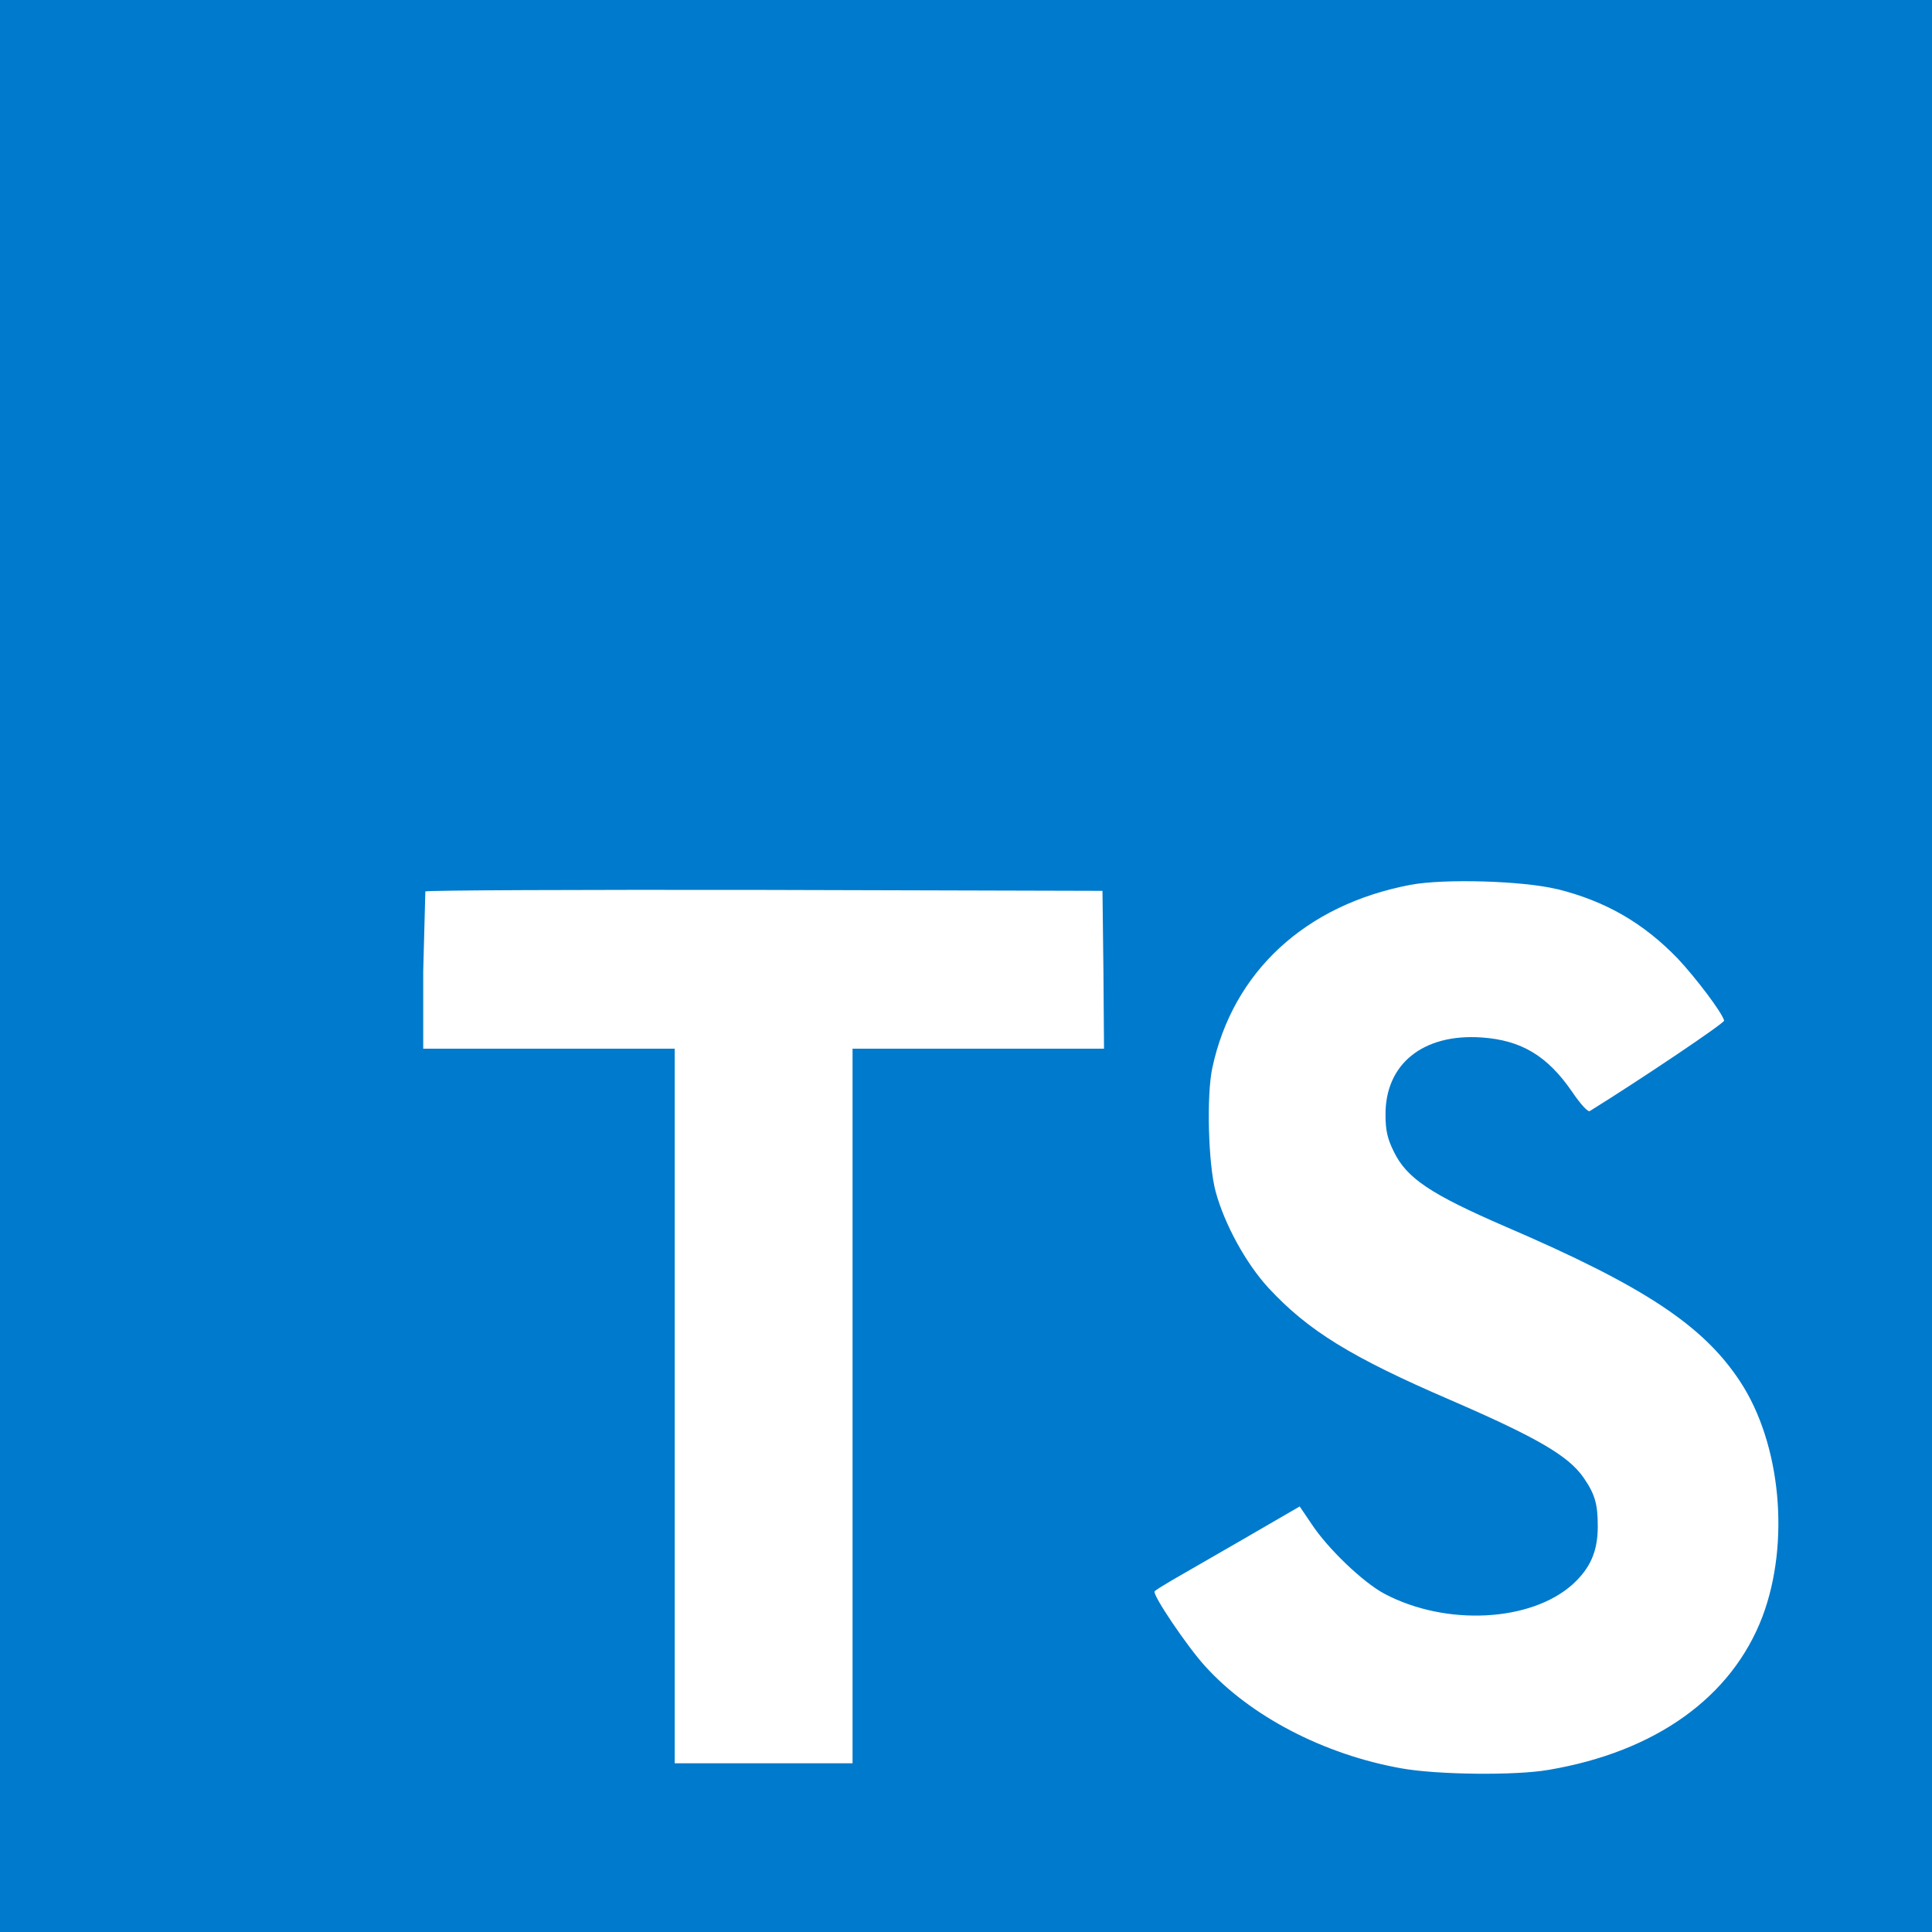
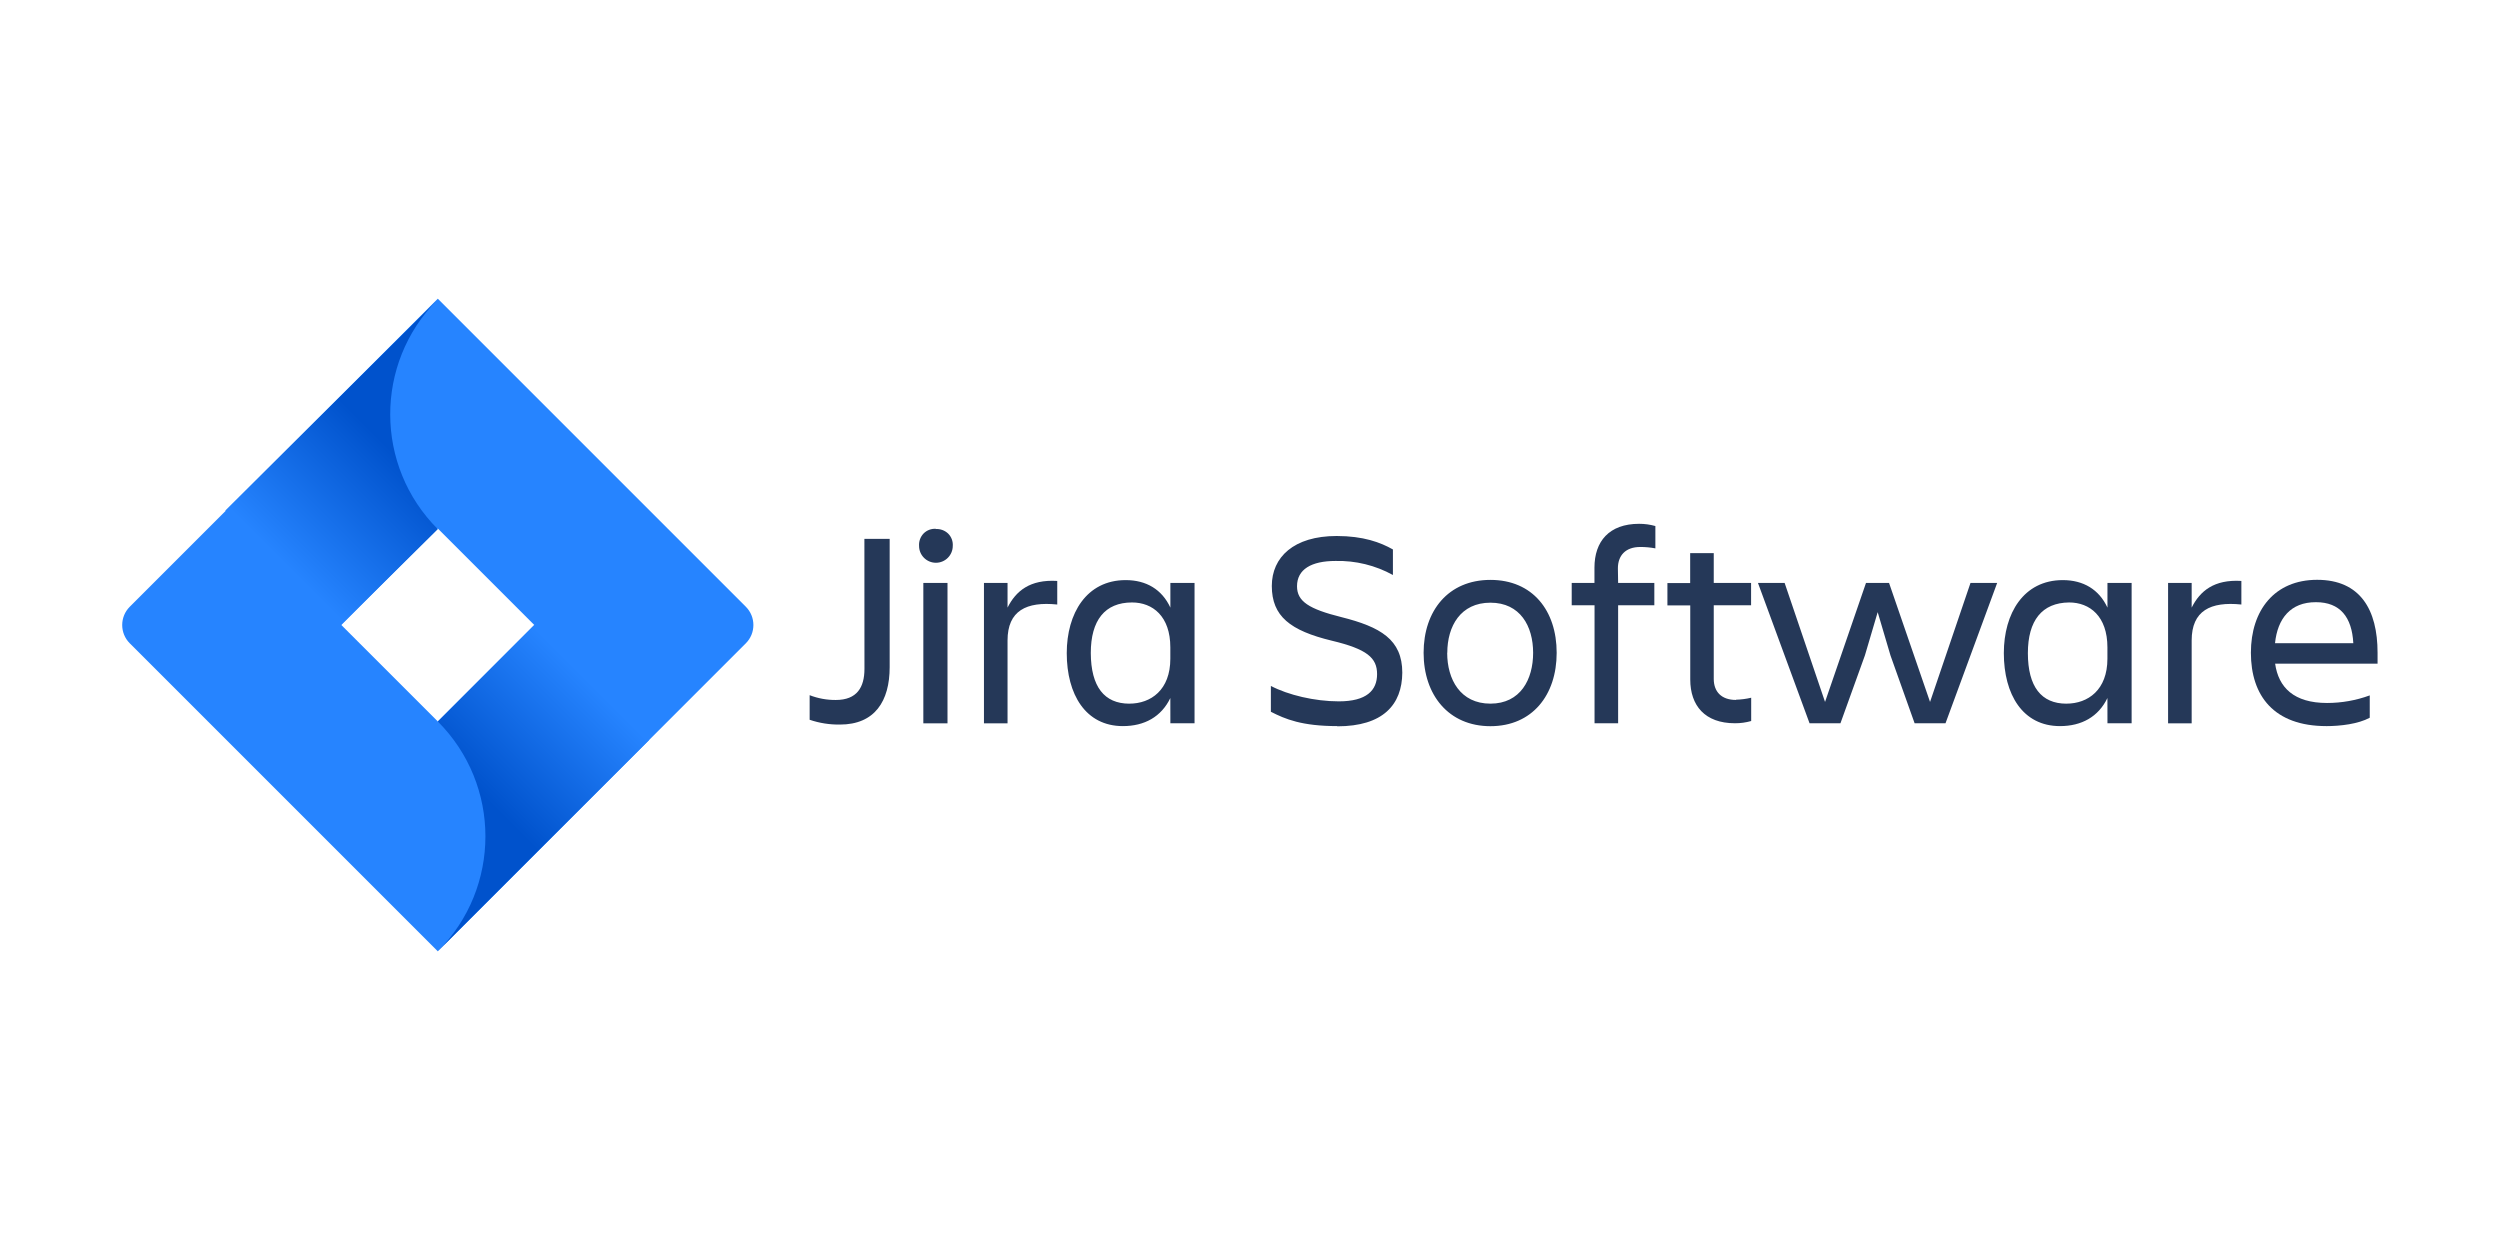
- <svg xmlns="http://www.w3.org/2000/svg" width="64" height="64">
-   <path d="M0 32v32h64.002V-.002H0zm51.577-2.55c1.625.406 2.865 1.128 4.003 2.306.59.63 1.463 1.778 1.534 2.052.02.08-2.763 1.95-4.45 2.997-.06.04-.305-.223-.58-.63-.823-1.2-1.686-1.717-3.007-1.808-1.94-.132-3.2.884-3.18 2.58 0 .498.07.792.274 1.2.427.884 1.22 1.412 3.708 2.49 4.582 1.97 6.542 3.27 7.76 5.12 1.36 2.062 1.666 5.354.742 7.802-1.016 2.662-3.535 4.47-7.08 5.07-1.097.193-3.698.163-4.876-.05-2.57-.457-5.008-1.727-6.512-3.393-.59-.65-1.737-2.347-1.666-2.47.03-.04.295-.203.59-.376l2.377-1.37 1.84-1.067.386.57c.538.823 1.717 1.95 2.428 2.326 2.042 1.077 4.846.924 6.227-.315.59-.538.833-1.097.833-1.92 0-.742-.09-1.067-.477-1.625-.498-.71-1.514-1.31-4.4-2.56-3.302-1.422-4.724-2.306-6.024-3.708-.752-.813-1.463-2.113-1.758-3.2-.244-.904-.305-3.17-.112-4.084.68-3.2 3.088-5.415 6.563-6.075 1.128-.213 3.75-.132 4.856.142zM36.552 32.12l.02 2.62h-8.33v23.67H22.35v-23.67h-8.33v-2.57l.07-2.64c.03-.04 5.1-.06 11.246-.05l11.185.03z" fill="#007acc" />
+ <svg xmlns="http://www.w3.org/2000/svg" xmlns:xlink="http://www.w3.org/1999/xlink" width="120" height="60">
+   <defs>
+     <linearGradient id="A" gradientUnits="userSpaceOnUse">
+       <stop offset=".18" stop-color="#0052cc" />
+       <stop offset="1" stop-color="#2684ff" />
+     </linearGradient>
+     <linearGradient id="B" x1="42.023" y1="35.232" x2="44.133" y2="33.122" xlink:href="#A" />
+     <linearGradient xlink:href="#A" id="C" x1="41.464" y1="29.159" x2="39.35" y2="31.273" />
+     <path id="D" d="M48.774 27.98h1.132v1.185c.4-.795 1.072-1.36 2.386-1.28v1.132c-1.482-.153-2.386.297-2.386 1.724v3.98h-1.132z" />
+   </defs>
+   <g transform="translate(-1.544)">
+     <g fill="#253858">
+       <path d="M43.035 25.867h1.213v6.156c0 1.63-.714 2.756-2.386 2.756a4.31 4.31 0 0 1-1.455-.23v-1.18a3.4 3.4 0 0 0 1.253.23c1.024 0 1.378-.613 1.378-1.496zm3.422-.473a.79.79 0 0 1 .6.22.76.76 0 0 1 .22.59.81.81 0 0 1-.809.809.81.81 0 0 1-.809-.809.79.79 0 0 1 .22-.6.76.76 0 0 1 .59-.22zm-.593 2.588h1.16v6.738h-1.16z" />
+       <use xlink:href="#D" />
+       <path d="M57.72 33.505c-.432.9-1.24 1.348-2.277 1.348-1.792 0-2.695-1.522-2.695-3.504 0-1.9.943-3.504 2.83-3.504.983 0 1.738.444 2.144 1.32V27.98h1.16v6.738h-1.16zm-1.968.27c1.038 0 1.968-.66 1.968-2.156v-.545c0-1.496-.848-2.156-1.838-2.156-1.308 0-1.98.862-1.98 2.426.006 1.623.652 2.432 1.853 2.432zm9.988 1.078c-1.712 0-2.507-.337-3.194-.688v-1.24c.822.432 2.1.74 3.26.74 1.334 0 1.838-.525 1.838-1.308s-.485-1.2-2.17-1.603c-2-.485-2.883-1.173-2.883-2.628 0-1.378 1.05-2.398 3.113-2.398 1.28 0 2.102.306 2.7.646V27.6a5.44 5.44 0 0 0-2.756-.674c-1.16 0-1.847.404-1.847 1.213 0 .727.567 1.092 2.128 1.482 1.873.472 2.925 1.072 2.925 2.668-.01 1.536-.925 2.574-3.122 2.574zm4.137-3.518c0-2.02 1.185-3.5 3.207-3.5s3.18 1.47 3.18 3.5-1.173 3.522-3.18 3.522-3.207-1.5-3.207-3.522zm1.132 0c0 1.28.634 2.44 2.075 2.44s2.05-1.16 2.05-2.44-.62-2.406-2.05-2.406-2.07 1.126-2.07 2.406zm8.205-3.355h1.738v1.072h-1.738v5.666h-1.132v-5.666h-1.096V27.98h1.092v-.735c0-1.253.7-2.102 2.144-2.102.264-.001.527.035.78.107v1.072a3.83 3.83 0 0 0-.727-.067c-.714 0-1.072.418-1.072 1.024zm5.66 5.606a3.6 3.6 0 0 0 .727-.095v1.118a2.78 2.78 0 0 1-.781.107c-1.442 0-2.144-.848-2.144-2.102v-3.556H81.58v-1.072h1.092V26.55h1.132v1.43h1.792v1.072h-1.792V32.6c.006.593.357.997 1.07.997zm1.052-5.606h1.28l1.94 5.713 1.966-5.713h1.106l1.968 5.713 1.942-5.713h1.28l-2.48 6.738h-1.482l-1.16-3.26-.613-2.075-.613 2.075-1.175 3.26h-1.482zm16.774 5.525c-.432.9-1.24 1.348-2.277 1.348-1.792 0-2.695-1.522-2.695-3.504 0-1.9.943-3.504 2.83-3.504.983 0 1.738.444 2.144 1.32V27.98h1.16v6.738h-1.16zm-1.968.27c1.038 0 1.968-.66 1.968-2.156v-.545c0-1.496-.848-2.156-1.838-2.156-1.302.012-1.98.868-1.98 2.432 0 1.617.65 2.426 1.85 2.426z" />
+       <use xlink:href="#D" x="56.838" />
+       <path d="M113.212 34.853c-2.52 0-3.625-1.455-3.625-3.522 0-2.035 1.132-3.5 3.18-3.5 2.075 0 2.9 1.442 2.9 3.5v.525h-4.917c.162 1.145.903 1.887 2.493 1.887a5.97 5.97 0 0 0 2.049-.364v1.072c-.553.3-1.403.403-2.1.403zm-2.465-3.98h3.756c-.067-1.253-.634-1.968-1.792-1.968-1.224-.006-1.844.792-1.965 1.96z" />
+     </g>
+     <g transform="matrix(3.058886 0 0 3.058886 -105.1011 -68.50893)">
+       <path d="M46.568 31.918l-4.834-4.834-4.834 4.834a.406.406 0 0 0 0 .573l4.834 4.834 4.834-4.834a.406.406 0 0 0 0-.573zm-4.834 1.8l-1.514-1.514 1.514-1.514 1.514 1.514z" fill="#2684ff" />
+       <path d="M41.734 30.7a2.549 2.549 0 0 1-.011-3.594L38.4 30.408l1.803 1.803z" fill="url(#C)" />
+       <path d="M43.252 32.2l-1.518 1.518a2.549 2.549 0 0 1 0 3.606l3.32-3.32z" fill="url(#B)" />
+     </g>
+   </g>
</svg>
